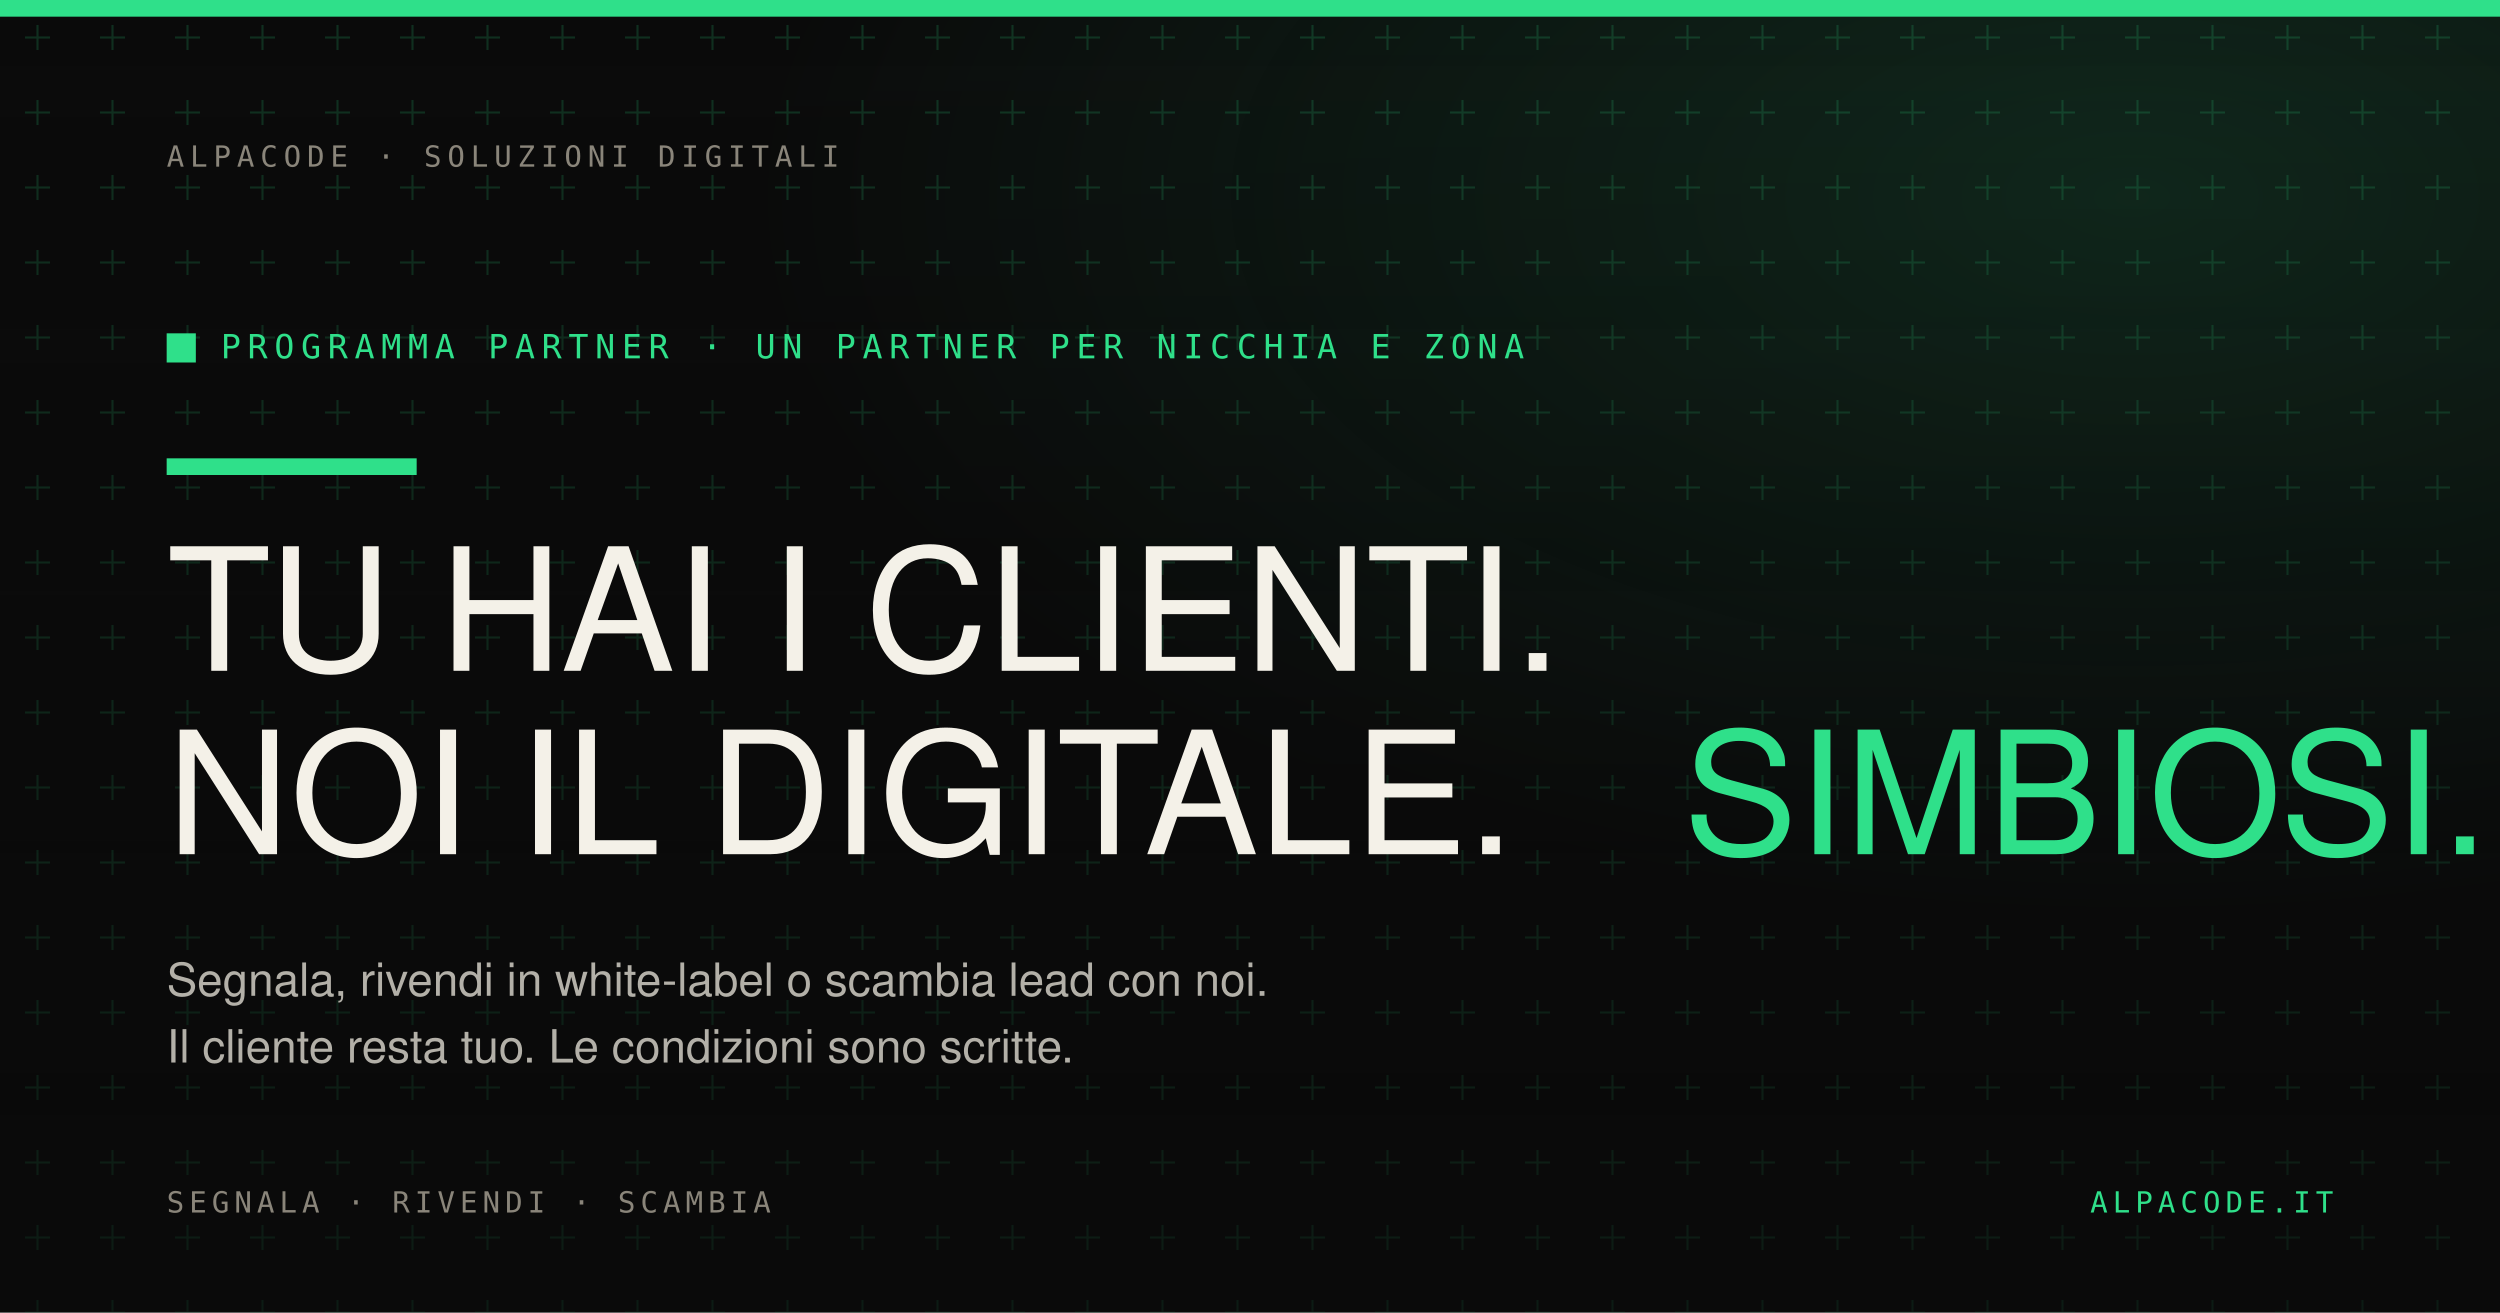
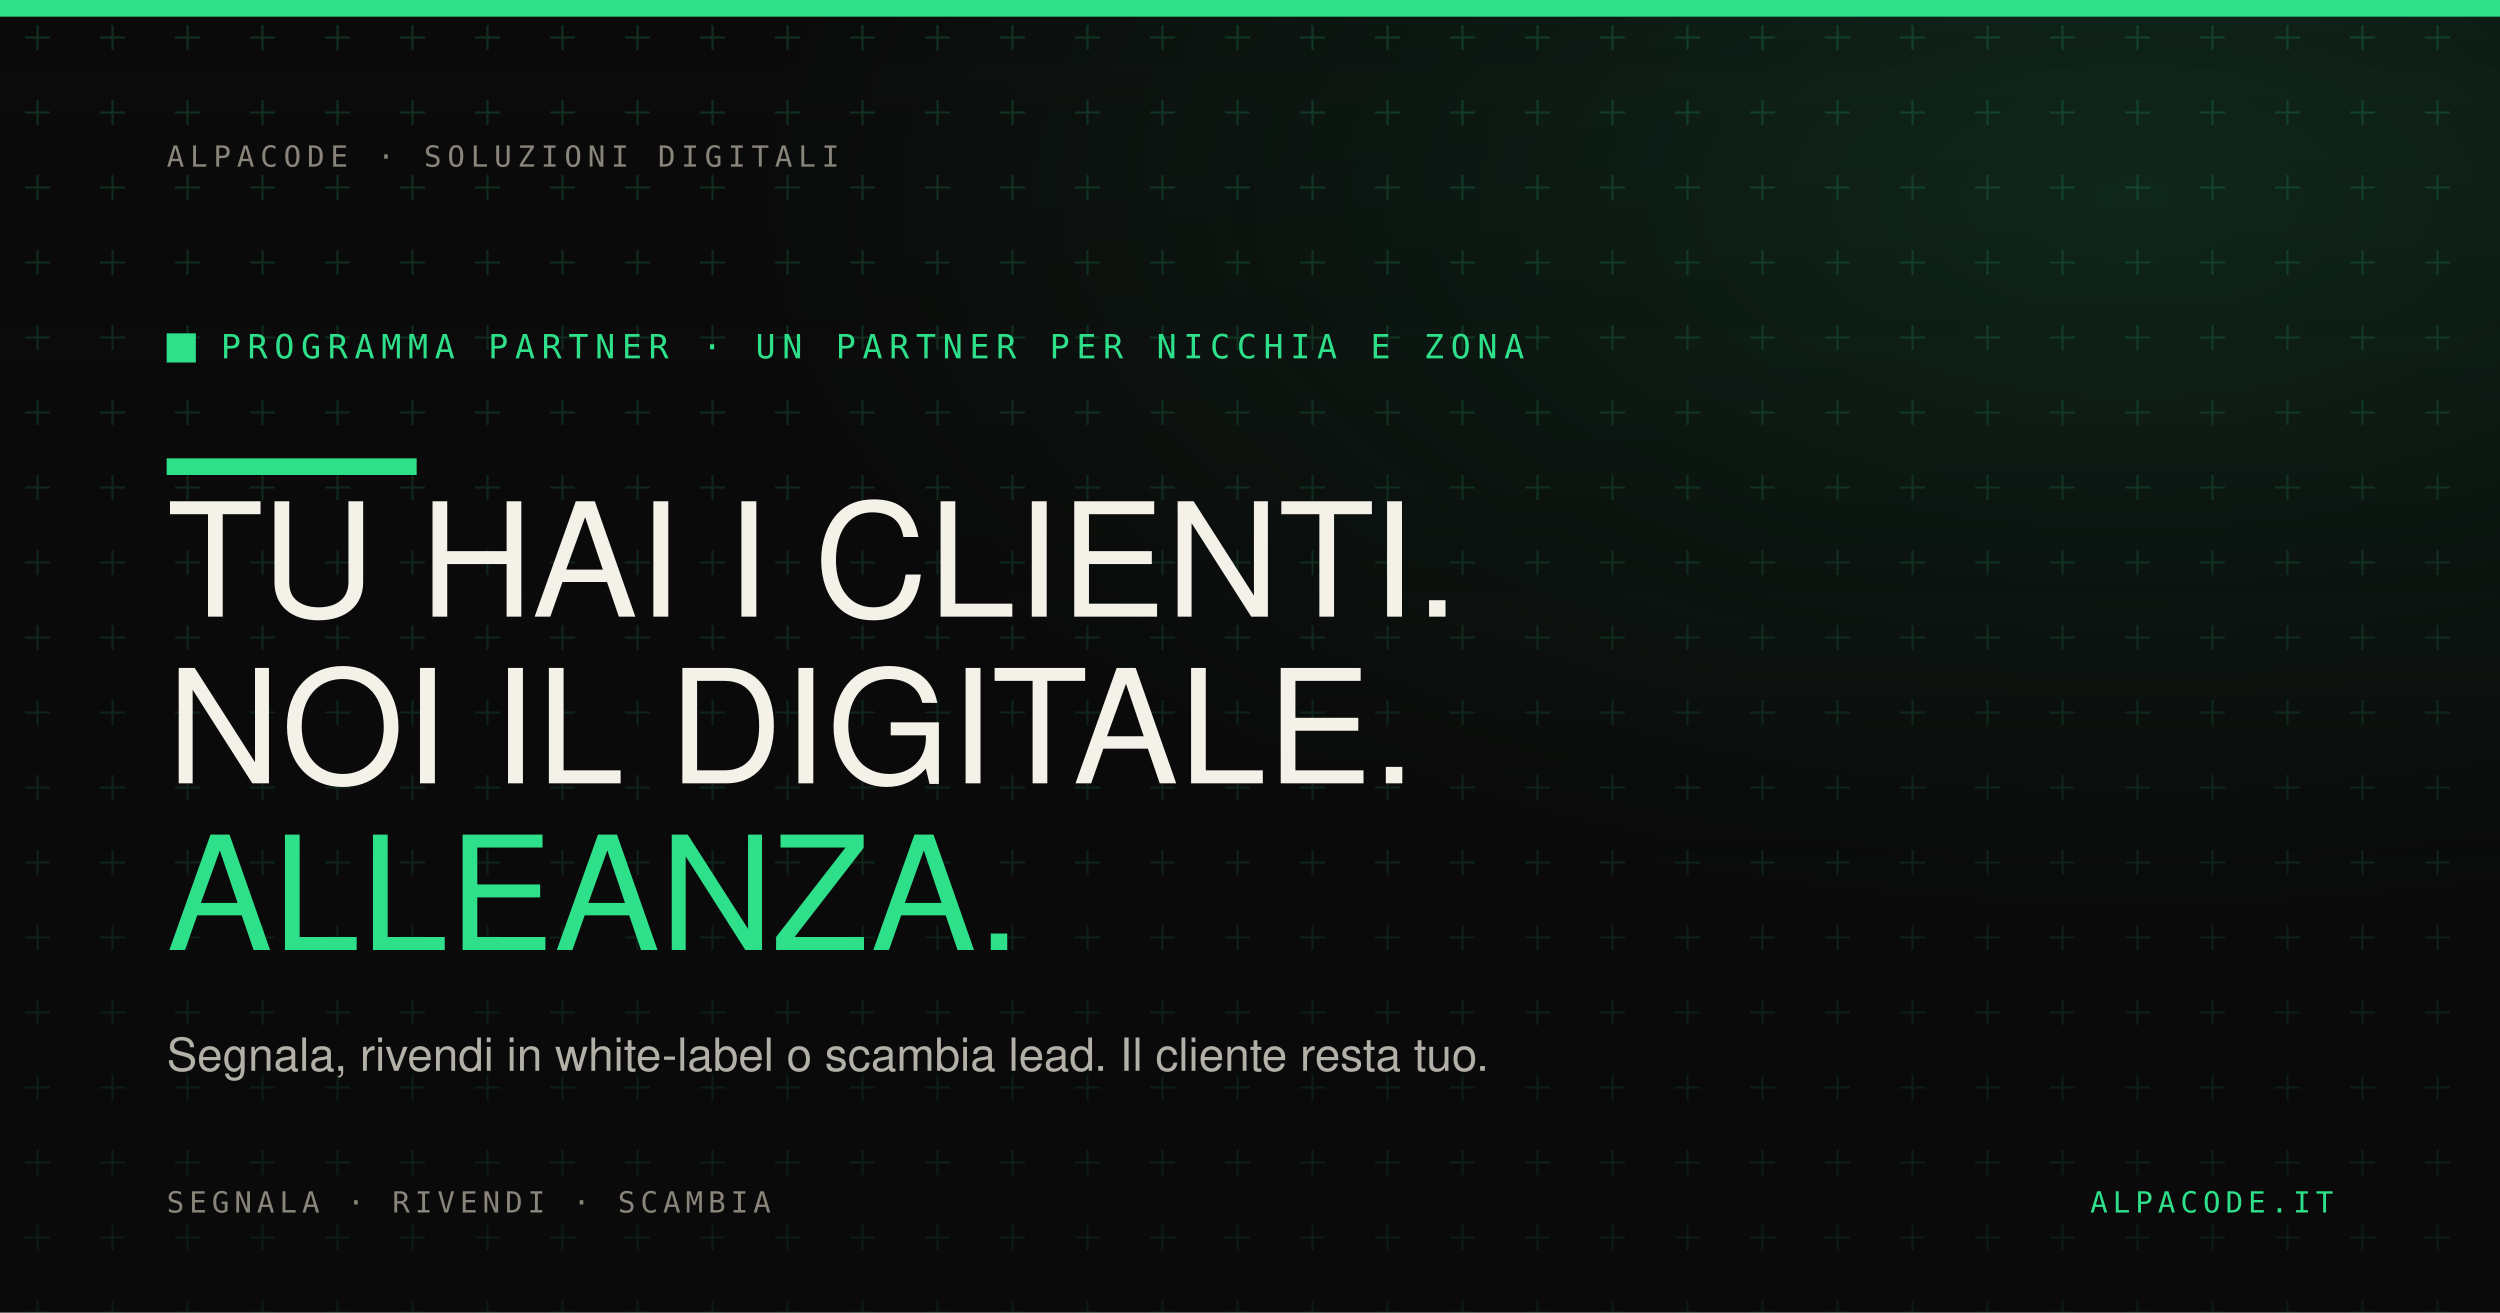
<svg xmlns="http://www.w3.org/2000/svg" viewBox="0 0 1200 630" width="1200" height="630">
  <defs>
    <pattern id="plus" patternUnits="userSpaceOnUse" width="36" height="36">
      <path d="M18 12 V24 M12 18 H24" stroke="#2FE08A" stroke-opacity="0.18" stroke-width="1" />
    </pattern>
    <radialGradient id="spot" cx="85%" cy="15%" r="55%">
      <stop offset="0%" stop-color="#2FE08A" stop-opacity="0.14" />
      <stop offset="100%" stop-color="#2FE08A" stop-opacity="0" />
    </radialGradient>
    <linearGradient id="vignette" x1="0%" y1="0%" x2="0%" y2="100%">
      <stop offset="0%" stop-color="#0A0A0A" stop-opacity="0" />
      <stop offset="100%" stop-color="#0A0A0A" stop-opacity="1" />
    </linearGradient>
  </defs>
  <rect width="1200" height="630" fill="#0A0A0A" />
  <rect width="1200" height="630" fill="url(#plus)" />
  <rect width="1200" height="630" fill="url(#spot)" />
  <rect width="1200" height="630" fill="url(#vignette)" opacity="0.55" />
  <rect x="0" y="0" width="1200" height="8" fill="#2FE08A" />
  <g font-family="JetBrains Mono, ui-monospace, monospace" fill="#8A857A" font-size="14" letter-spacing="2.8">
    <text x="80" y="80">ALPACODE · SOLUZIONI DIGITALI</text>
  </g>
  <g font-family="JetBrains Mono, ui-monospace, monospace" font-size="16" letter-spacing="3.2">
    <rect x="80" y="160" width="14" height="14" fill="#2FE08A" />
    <text x="106" y="172" fill="#2FE08A">PROGRAMMA PARTNER · UN PARTNER PER NICCHIA E ZONA</text>
  </g>
  <rect x="80" y="220" width="120" height="8" fill="#2FE08A" />
-   <g font-family="Archivo Black, Helvetica, Arial, sans-serif" font-size="82" fill="#F4F1E8">
-     <text x="80" y="322">TU HAI I CLIENTI.</text>
-     <text x="80" y="410">NOI IL DIGITALE.</text>
+   <g font-family="Archivo Black, Helvetica, Arial, sans-serif" font-size="76" fill="#F4F1E8">
+     <text x="80" y="296">TU HAI I CLIENTI.</text>
+     <text x="80" y="376">NOI IL DIGITALE.</text>
  </g>
-   <g font-family="Archivo Black, Helvetica, Arial, sans-serif" font-size="82" fill="#2FE08A">
-     <text x="808" y="410">SIMBIOSI.</text>
+   <g font-family="Archivo Black, Helvetica, Arial, sans-serif" font-size="76" fill="#2FE08A">
+     <text x="80" y="456">ALLEANZA.</text>
  </g>
  <g font-family="Manrope, Helvetica, Arial, sans-serif" font-size="22" fill="#B3B0A8">
-     <text x="80" y="478">Segnala, rivendi in white-label o scambia lead con noi.</text>
-     <text x="80" y="510">Il cliente resta tuo. Le condizioni sono scritte.</text>
+     <text x="80" y="514">Segnala, rivendi in white-label o scambia lead. Il cliente resta tuo.</text>
  </g>
  <g font-family="JetBrains Mono, ui-monospace, monospace" font-size="14" letter-spacing="2.4" fill="#8A857A">
    <text x="80" y="582">SEGNALA · RIVENDI · SCAMBIA</text>
    <text x="1120" y="582" text-anchor="end" fill="#2FE08A">ALPACODE.IT</text>
  </g>
</svg>
